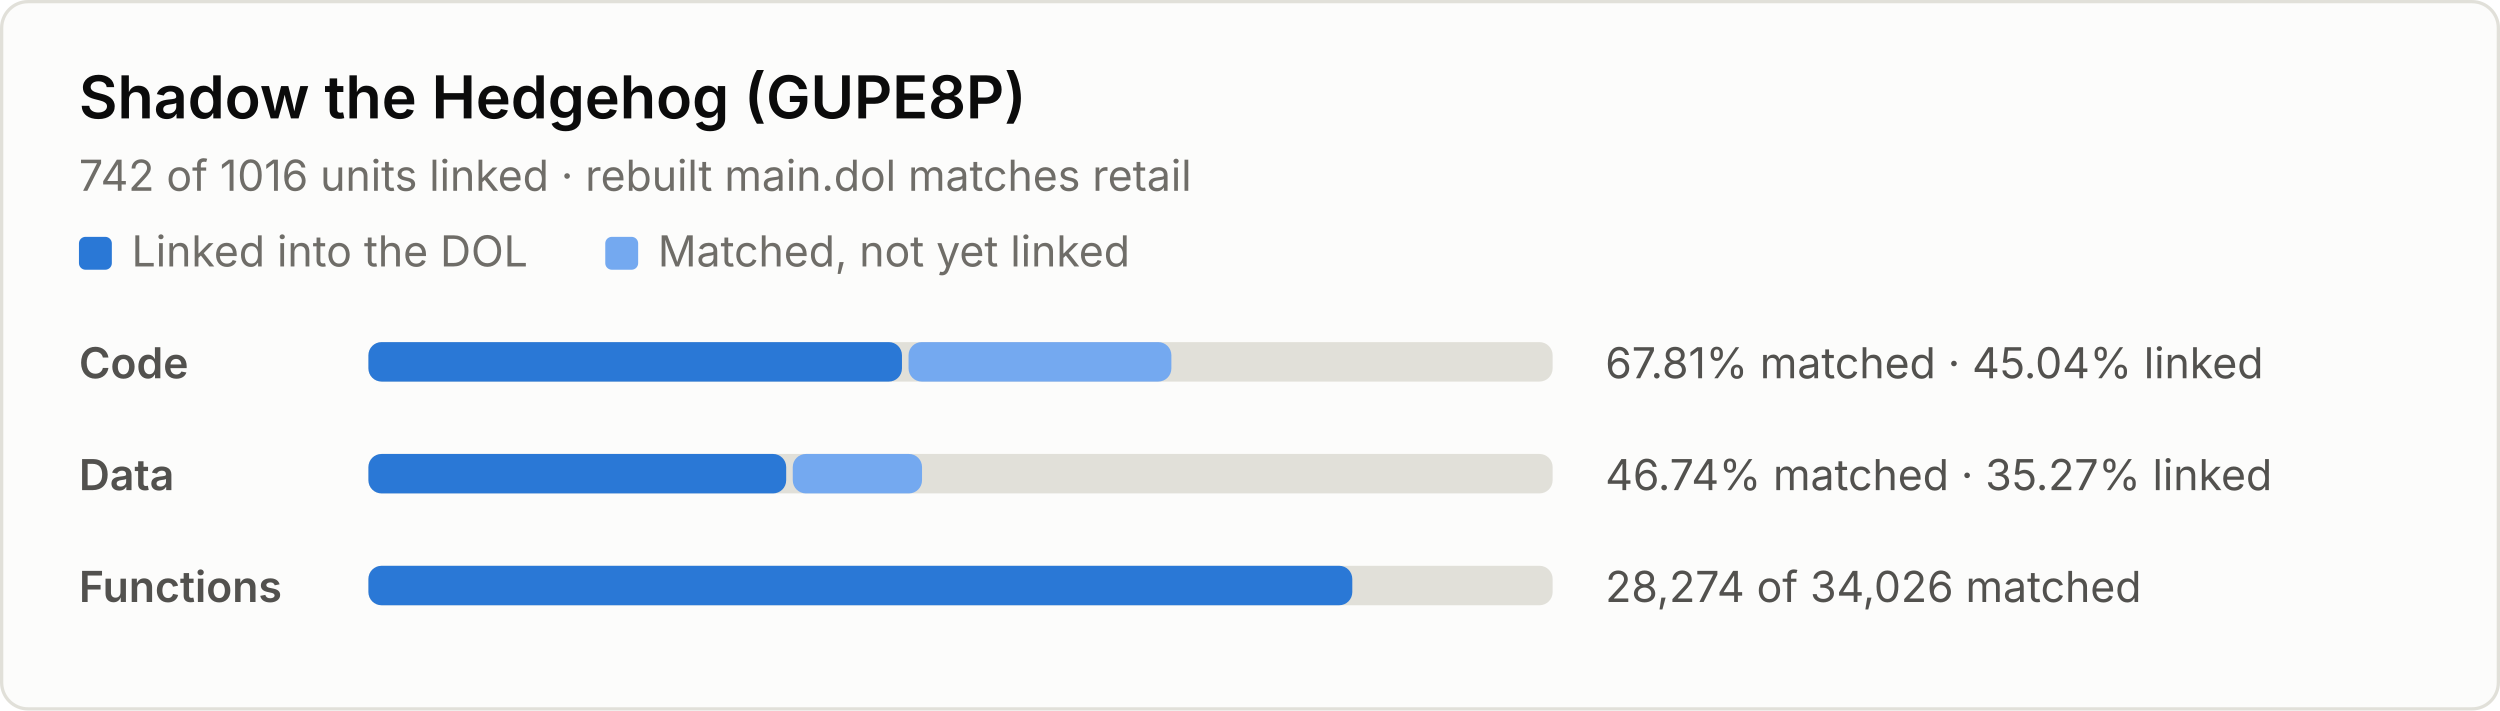
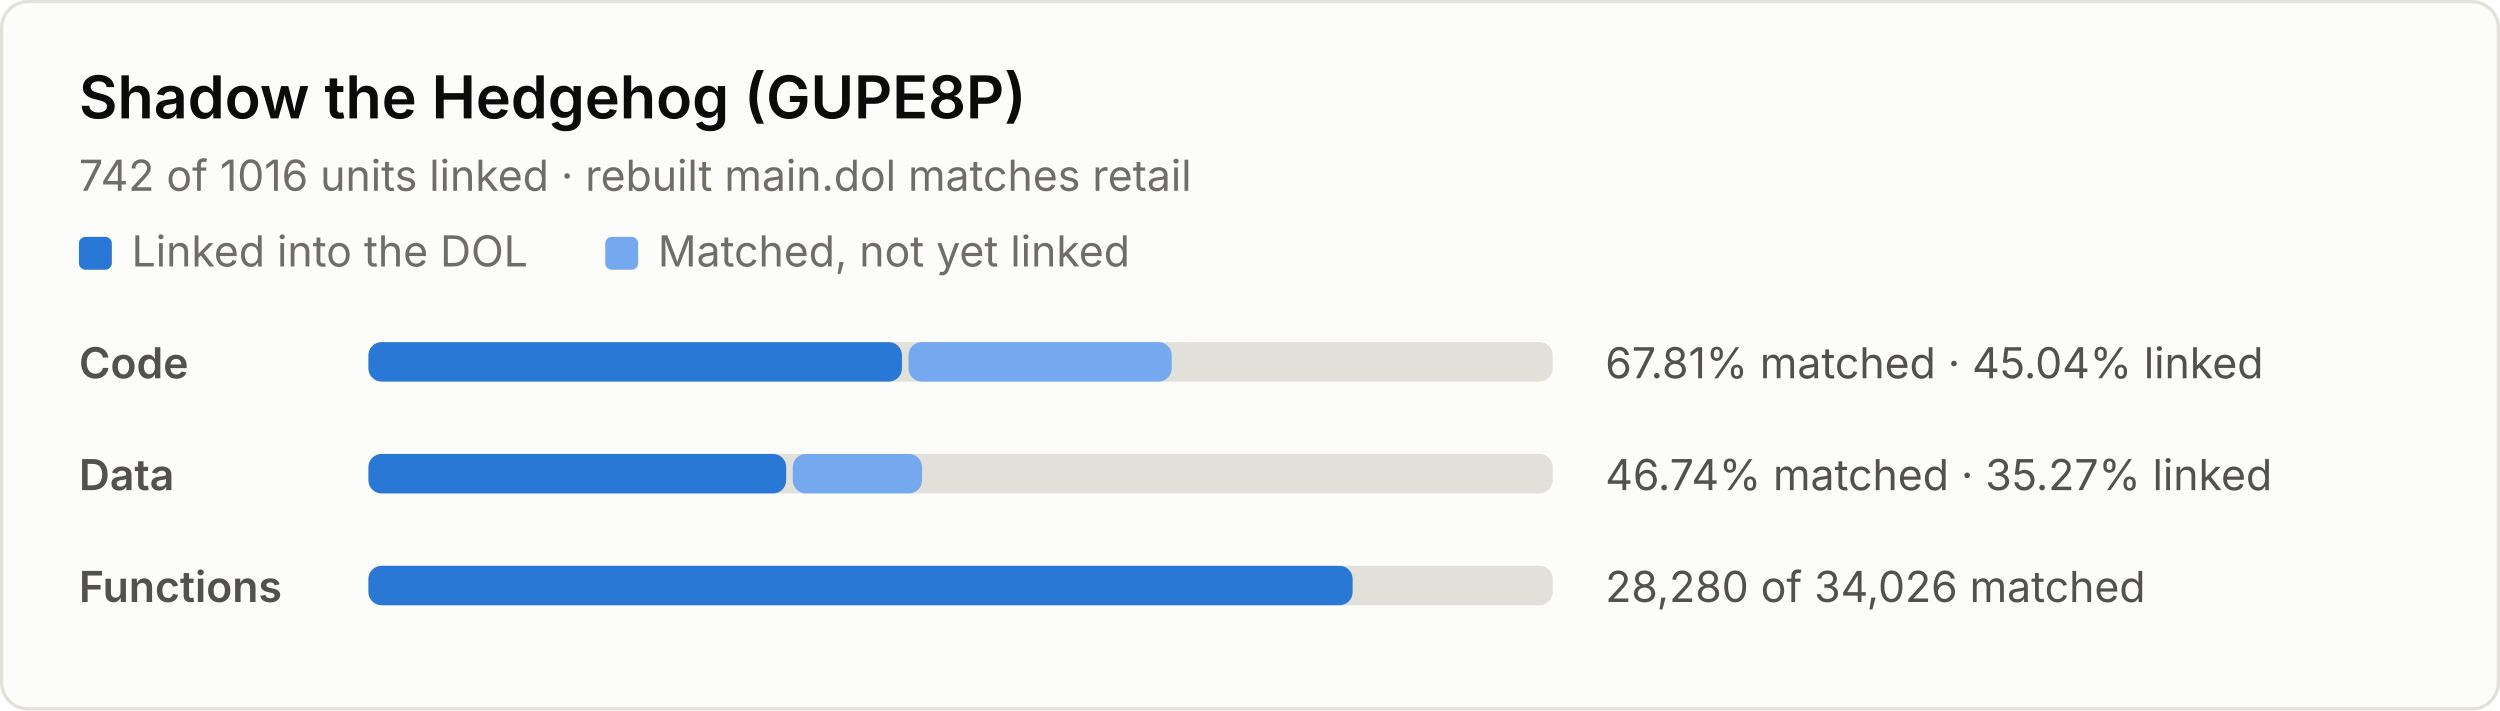
<svg xmlns="http://www.w3.org/2000/svg" width="760" height="216" viewBox="0 0 760 216" role="img" aria-label="Decompilation progress: 67.81% of code matched, 45.04% linked">
  <style>
.bg { fill: #fcfcfb; stroke: #e1e0d9; }
.title { fill: #0b0b0b; font: 600 18px system-ui, -apple-system, "Segoe UI", sans-serif; }
.sub, .label, .nums, .key { font: 13px system-ui, -apple-system, "Segoe UI", sans-serif; }
.sub, .key { fill: #6f6d68; }
.label { fill: #52514e; font-weight: 600; }
.nums { fill: #52514e; font-variant-numeric: tabular-nums; }
.track { fill: #e1e0d9; }
.linked { fill: #2a78d6; }
.matched { fill: #74a9f0; }
@media (prefers-color-scheme: dark) {
  .bg { fill: #1a1a19; stroke: #2c2c2a; }
  .title { fill: #f0efec; }
  .sub, .key { fill: #9a988f; }
  .label, .nums { fill: #c3c2b7; }
  .track { fill: #2c2c2a; }
  .linked { fill: #4a94ec; }
  .matched { fill: #2260b0; }
}
</style>
  <rect class="bg" x="0.5" y="0.5" width="759" height="215" rx="8" />
  <text class="title" x="24" y="36">Shadow the Hedgehog (GUPE8P)</text>
  <text class="sub" x="24" y="58">742 of 1016 units linked · rebuilt main.dol matches retail</text>
  <rect class="linked" x="24" y="72" width="10" height="10" rx="2" />
  <text class="key" x="40" y="81">Linked into the DOL</text>
  <rect class="matched" x="184" y="72" width="10" height="10" rx="2" />
  <text class="key" x="200" y="81">Matched, not yet linked</text>
  <text class="label" x="24" y="115">Code</text>
  <rect class="track" x="112" y="104" width="360" height="12" rx="4" />
  <rect class="linked" x="112" y="104" width="162.2" height="12" rx="4" />
-   <rect class="matched" x="276.2" y="104" width="79.9" height="12" rx="4" />
+   <rect class="matched" x="276.2" y="104" width="80.0" height="12" rx="4" />
  <text class="nums" x="488" y="115">67.81% matched · 45.04% linked</text>
  <text class="label" x="24" y="149">Data</text>
  <rect class="track" x="112" y="138" width="360" height="12" rx="4" />
  <rect class="linked" x="112" y="138" width="127.0" height="12" rx="4" />
  <rect class="matched" x="241.0" y="138" width="39.3" height="12" rx="4" />
  <text class="nums" x="488" y="149">46.74% matched · 35.27% linked</text>
  <text class="label" x="24" y="183">Functions</text>
  <rect class="track" x="112" y="172" width="360" height="12" rx="4" />
-   <rect class="linked" x="112" y="172" width="299.1" height="12" rx="4" />
-   <text class="nums" x="488" y="183">28,274 of 34,026 matched</text>
+   <rect class="linked" x="112" y="172" width="299.2" height="12" rx="4" />
+   <text class="nums" x="488" y="183">28,280 of 34,026 matched</text>
</svg>
